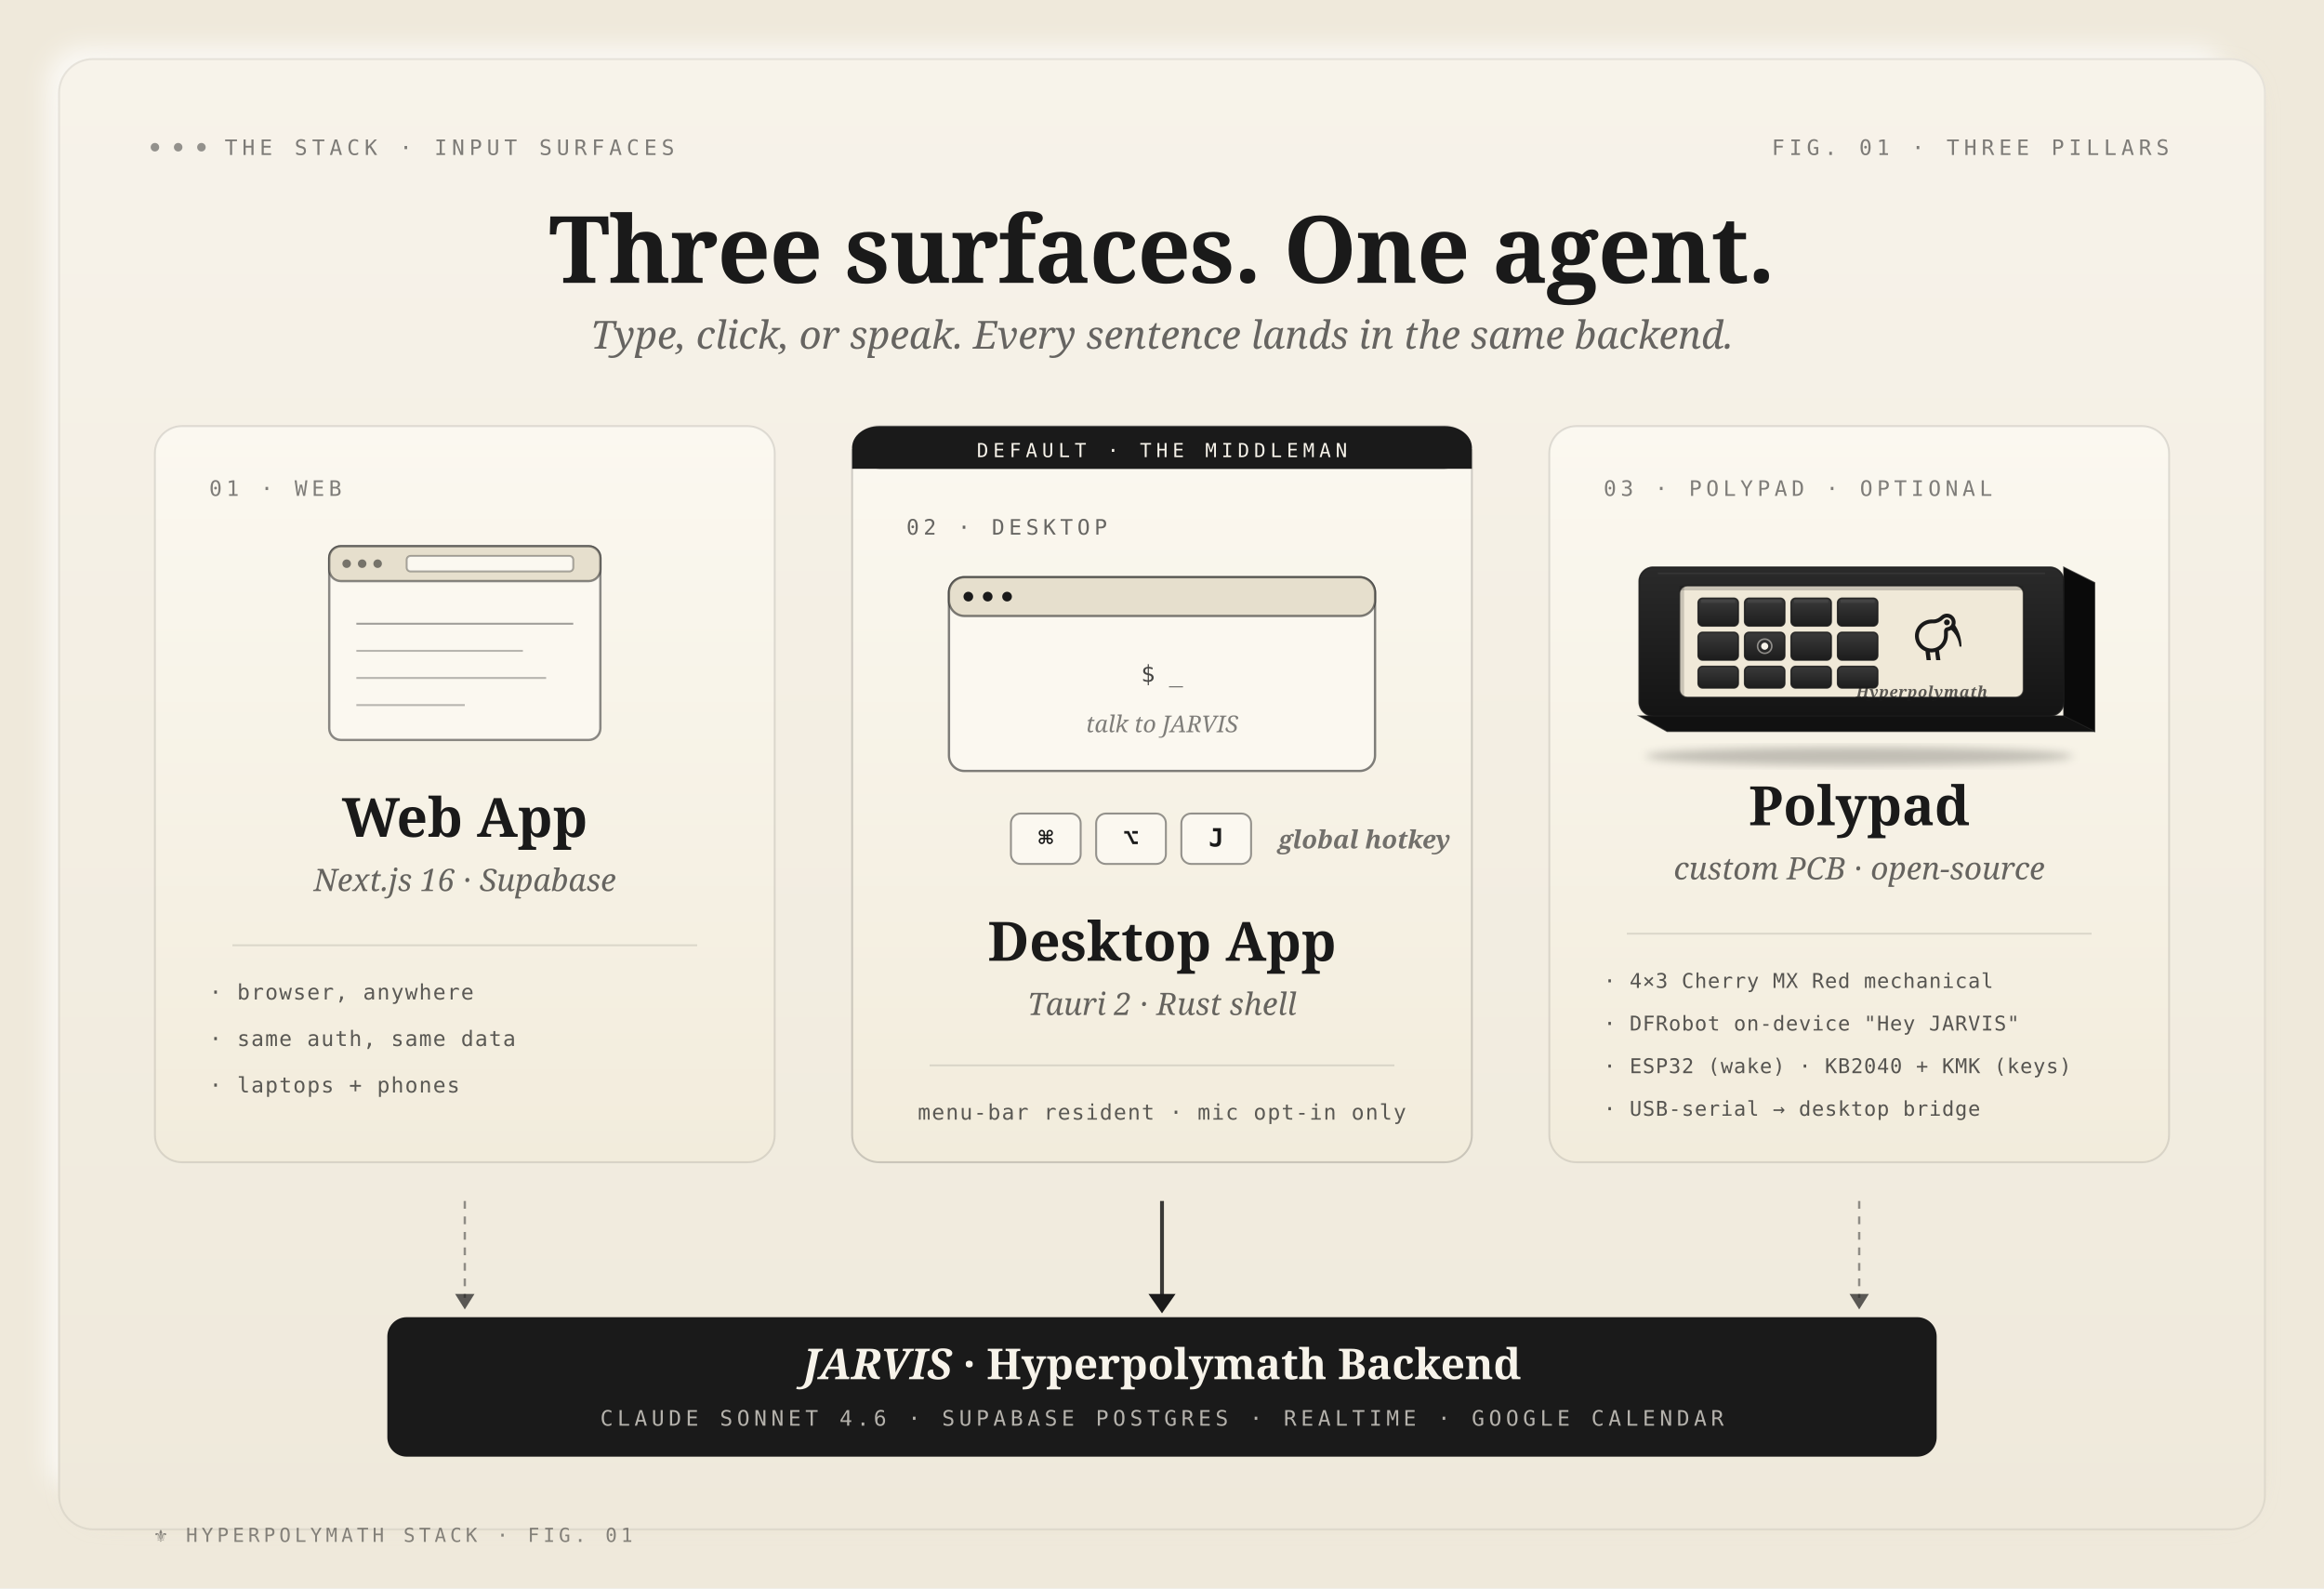
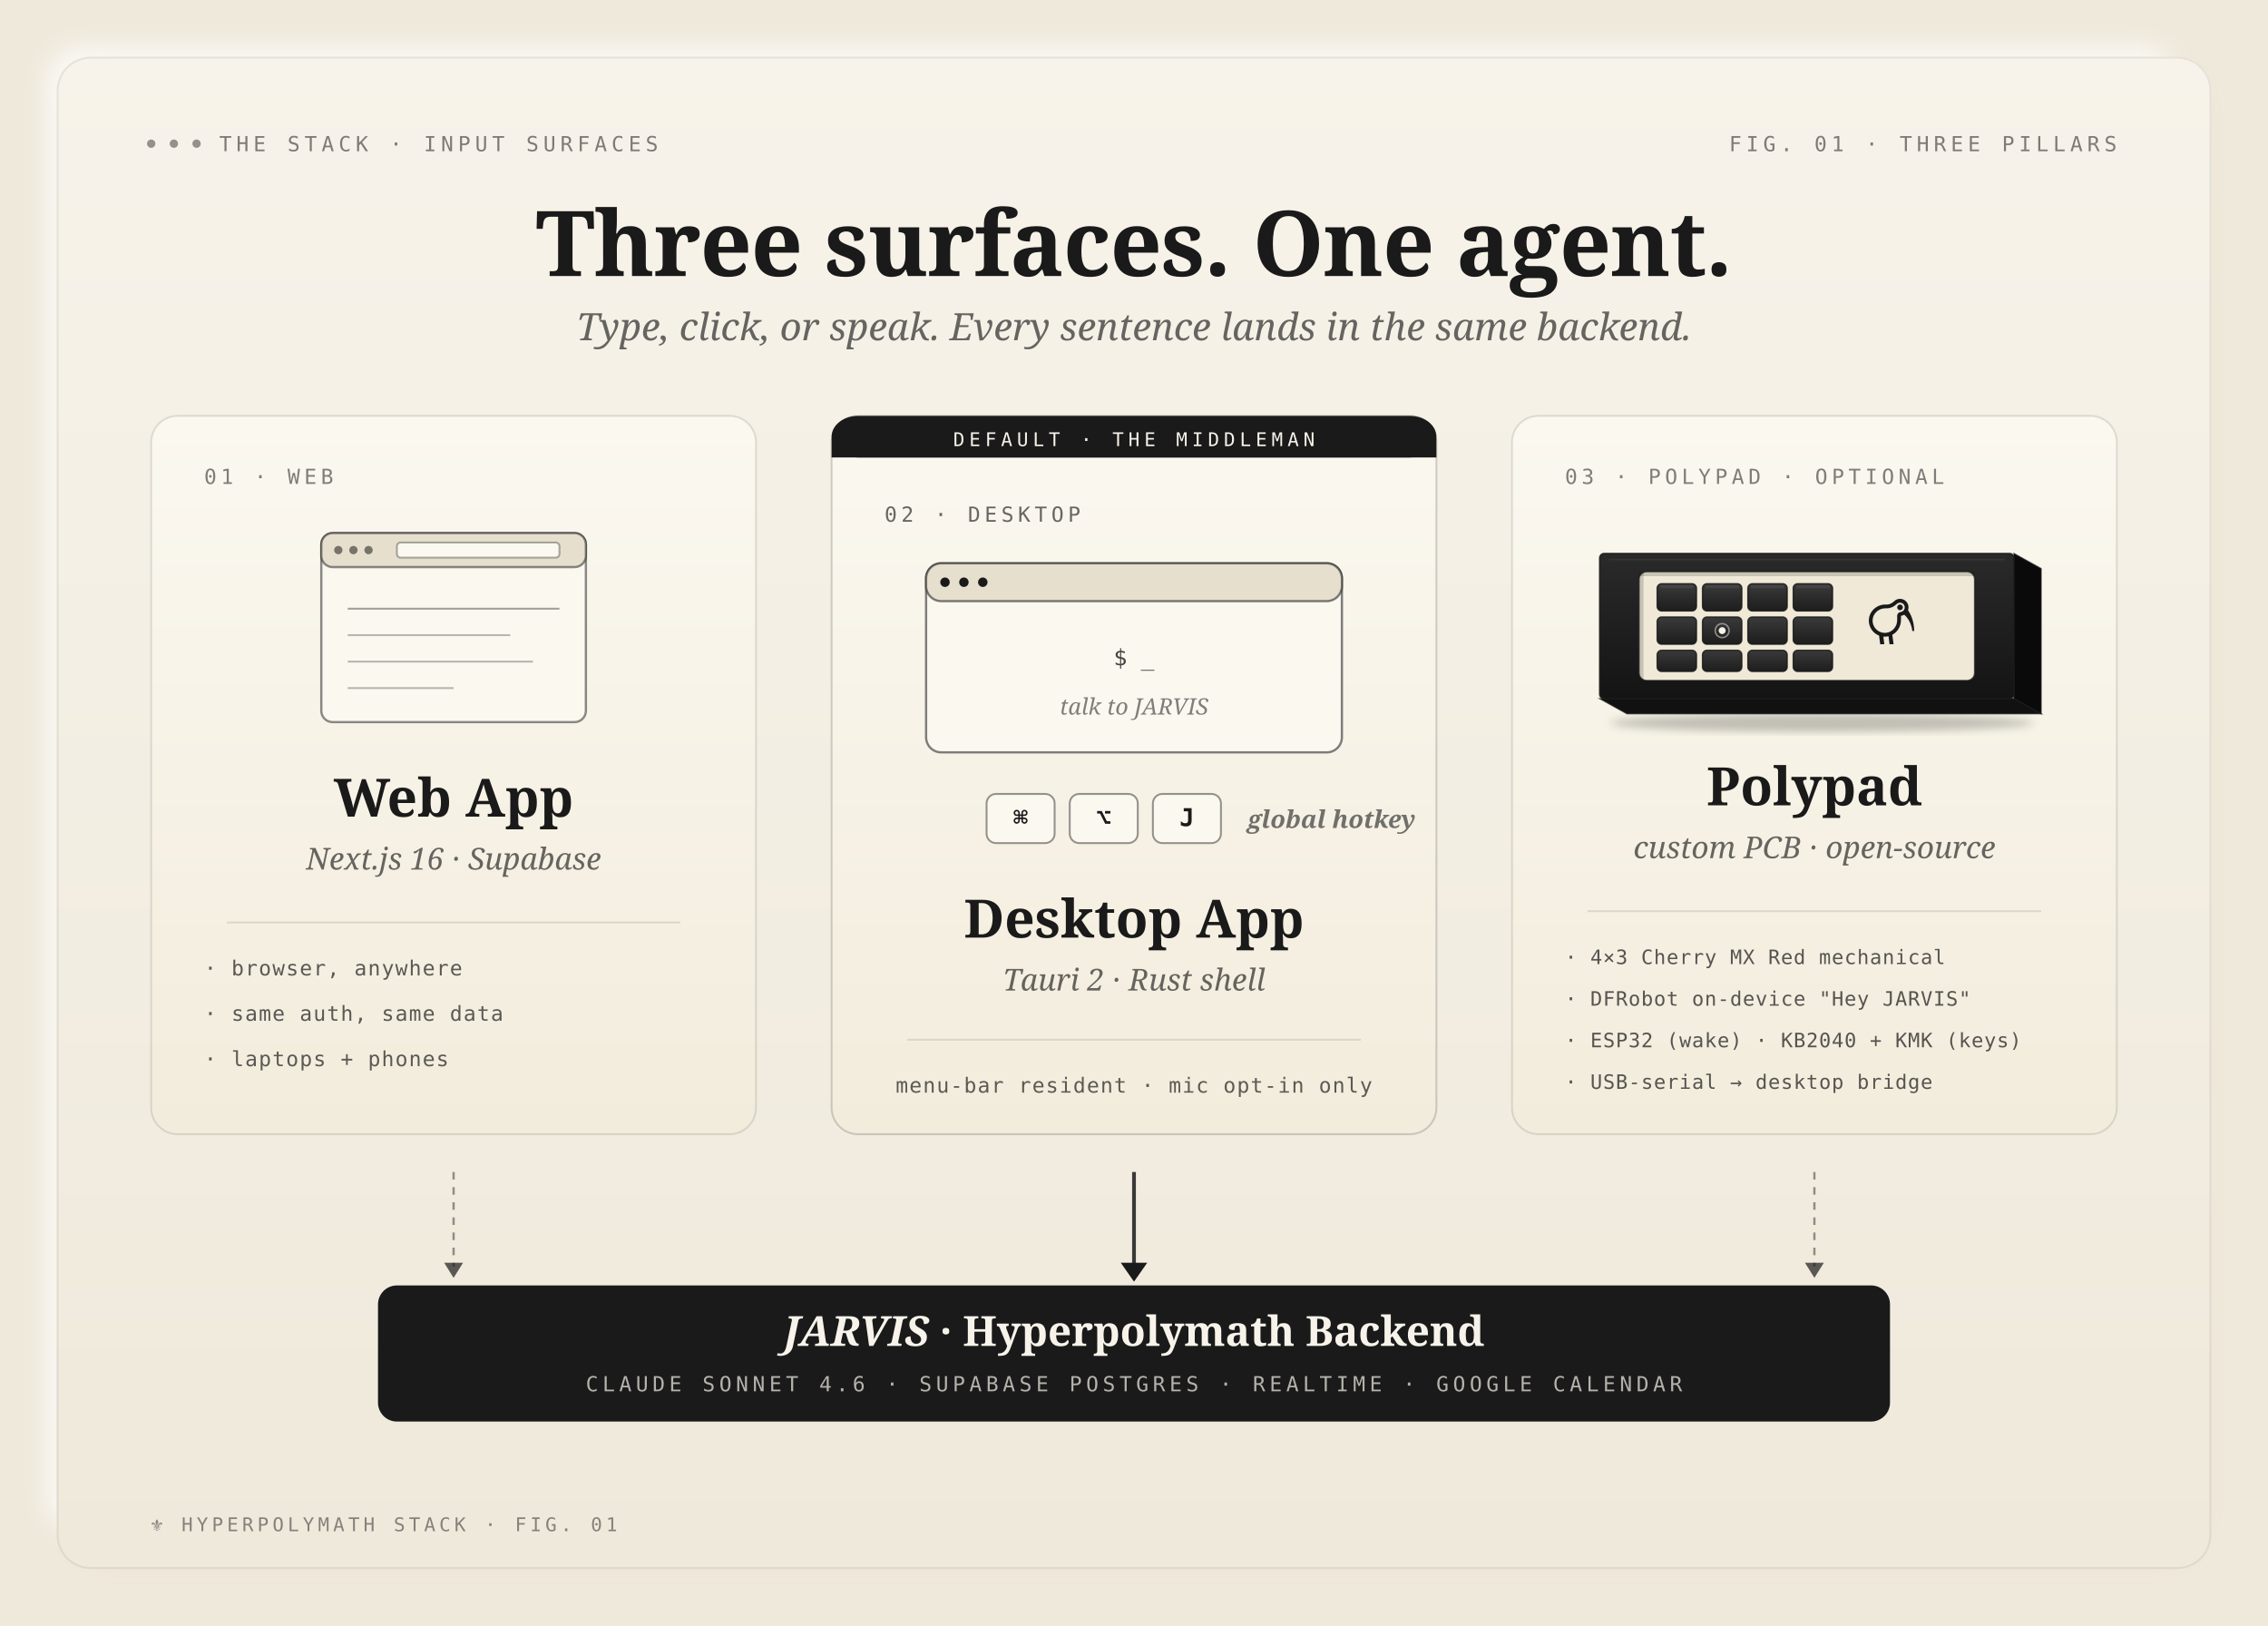
- <svg xmlns="http://www.w3.org/2000/svg" viewBox="0 0 1200 820" width="1200" height="820" role="img" aria-label="Hyperpolymath stack — Web app, Desktop app middleman, and Polypad hardware, all feeding the same backend">
+ <svg xmlns="http://www.w3.org/2000/svg" viewBox="0 0 1200 860" width="1200" height="860" role="img" aria-label="Hyperpolymath stack — Web app, Desktop app middleman, and Polypad hardware, all feeding the same backend">
  <defs>
    <linearGradient id="paper2" x1="0" y1="0" x2="0" y2="1">
      <stop offset="0%" stop-color="#f7f3ea" />
      <stop offset="100%" stop-color="#efe9db" />
    </linearGradient>
    <linearGradient id="cardPaper" x1="0" y1="0" x2="0" y2="1">
      <stop offset="0%" stop-color="#fbf8f0" />
      <stop offset="100%" stop-color="#f2ecdc" />
    </linearGradient>
    <linearGradient id="polypadTop" x1="0" y1="0" x2="0" y2="1">
      <stop offset="0%" stop-color="#2a2a2a" />
      <stop offset="100%" stop-color="#141414" />
    </linearGradient>
    <linearGradient id="polypadSide" x1="0" y1="0" x2="0" y2="1">
      <stop offset="0%" stop-color="#1a1a1a" />
      <stop offset="100%" stop-color="#0a0a0a" />
    </linearGradient>
    <linearGradient id="keycap" x1="0" y1="0" x2="0" y2="1">
      <stop offset="0%" stop-color="#3a3a3a" />
      <stop offset="100%" stop-color="#1d1d1d" />
    </linearGradient>
    <filter id="neuShadow2" x="-10%" y="-10%" width="120%" height="120%">
      <feGaussianBlur stdDeviation="6" />
    </filter>
    <filter id="softShadow" x="-20%" y="-20%" width="140%" height="140%">
      <feGaussianBlur stdDeviation="3" />
    </filter>
  </defs>
-   <rect x="0" y="0" width="1200" height="820" fill="#efe9db" />
-   <rect x="36" y="36" width="1128" height="748" rx="20" fill="#d6cdb9" filter="url(#neuShadow2)" opacity="0.55" />
-   <rect x="24" y="24" width="1128" height="748" rx="20" fill="#ffffff" filter="url(#neuShadow2)" opacity="0.7" />
-   <rect x="30" y="30" width="1140" height="760" rx="18" fill="url(#paper2)" />
-   <rect x="30.5" y="30.5" width="1139" height="759" rx="17.5" fill="none" stroke="#1a1a1a" stroke-opacity="0.08" />
+   <rect x="0" y="0" width="1200" height="860" fill="#efe9db" />
+   <rect x="36" y="36" width="1128" height="788" rx="20" fill="#d6cdb9" filter="url(#neuShadow2)" opacity="0.55" />
+   <rect x="24" y="24" width="1128" height="788" rx="20" fill="#ffffff" filter="url(#neuShadow2)" opacity="0.7" />
+   <rect x="30" y="30" width="1140" height="800" rx="18" fill="url(#paper2)" />
+   <rect x="30.5" y="30.5" width="1139" height="799" rx="17.5" fill="none" stroke="#1a1a1a" stroke-opacity="0.08" />
  <g transform="translate(80 76)" fill="#1a1a1a" opacity="0.45">
    <circle cx="0" cy="0" r="2.2" />
    <circle cx="12" cy="0" r="2.2" />
    <circle cx="24" cy="0" r="2.2" />
  </g>
  <text x="116" y="80" font-family="ui-monospace, SFMono-Regular, Menlo, monospace" font-size="11" letter-spacing="2.4" fill="#1a1a1a" fill-opacity="0.55">THE STACK · INPUT SURFACES</text>
  <text x="1120" y="80" text-anchor="end" font-family="ui-monospace, SFMono-Regular, Menlo, monospace" font-size="11" letter-spacing="2.4" fill="#1a1a1a" fill-opacity="0.55">FIG. 01  ·  THREE PILLARS</text>
  <text x="600" y="146" text-anchor="middle" font-family="'EB Garamond', Georgia, serif" font-size="48" font-weight="600" letter-spacing="-0.5" fill="#1a1a1a">Three surfaces. One agent.</text>
  <text x="600" y="180" text-anchor="middle" font-family="'EB Garamond', Georgia, serif" font-style="italic" font-size="20" fill="#1a1a1a" fill-opacity="0.65">Type, click, or speak. Every sentence lands in the same backend.</text>
  <g>
    <rect x="80" y="220" width="320" height="380" rx="14" fill="url(#cardPaper)" stroke="#1a1a1a" stroke-opacity="0.12" />
    <text x="108" y="256" font-family="ui-monospace, SFMono-Regular, Menlo, monospace" font-size="11" letter-spacing="2.2" fill="#1a1a1a" fill-opacity="0.55">01  ·  WEB</text>
    <g transform="translate(170 282)">
      <rect x="0" y="0" width="140" height="100" rx="6" fill="#fbf8f0" stroke="#1a1a1a" stroke-opacity="0.5" stroke-width="1.2" />
      <rect x="0" y="0" width="140" height="18" rx="6" fill="#e6dfcd" stroke="#1a1a1a" stroke-opacity="0.5" stroke-width="1.2" />
      <circle cx="9" cy="9" r="2.2" fill="#1a1a1a" opacity="0.55" />
      <circle cx="17" cy="9" r="2.2" fill="#1a1a1a" opacity="0.55" />
      <circle cx="25" cy="9" r="2.2" fill="#1a1a1a" opacity="0.55" />
      <rect x="40" y="5" width="86" height="8" rx="2" fill="#fbf8f0" stroke="#1a1a1a" stroke-opacity="0.35" />
      <line x1="14" y1="40" x2="126" y2="40" stroke="#1a1a1a" stroke-opacity="0.4" stroke-width="1" />
      <line x1="14" y1="54" x2="100" y2="54" stroke="#1a1a1a" stroke-opacity="0.3" stroke-width="1" />
      <line x1="14" y1="68" x2="112" y2="68" stroke="#1a1a1a" stroke-opacity="0.3" stroke-width="1" />
      <line x1="14" y1="82" x2="70" y2="82" stroke="#1a1a1a" stroke-opacity="0.3" stroke-width="1" />
    </g>
    <text x="240" y="432" text-anchor="middle" font-family="'EB Garamond', Georgia, serif" font-size="28" font-weight="600" fill="#1a1a1a">Web App</text>
    <text x="240" y="460" text-anchor="middle" font-family="'EB Garamond', Georgia, serif" font-style="italic" font-size="16" fill="#1a1a1a" fill-opacity="0.65">Next.js 16 · Supabase</text>
    <line x1="120" y1="488" x2="360" y2="488" stroke="#1a1a1a" stroke-opacity="0.12" />
    <text x="108" y="516" font-family="ui-monospace, SFMono-Regular, Menlo, monospace" font-size="11" letter-spacing="0.6" fill="#1a1a1a" fill-opacity="0.7">·  browser, anywhere</text>
    <text x="108" y="540" font-family="ui-monospace, SFMono-Regular, Menlo, monospace" font-size="11" letter-spacing="0.6" fill="#1a1a1a" fill-opacity="0.7">·  same auth, same data</text>
    <text x="108" y="564" font-family="ui-monospace, SFMono-Regular, Menlo, monospace" font-size="11" letter-spacing="0.6" fill="#1a1a1a" fill-opacity="0.7">·  laptops + phones</text>
  </g>
  <g>
    <rect x="440" y="220" width="320" height="380" rx="14" fill="url(#cardPaper)" stroke="#1a1a1a" stroke-opacity="0.18" />
    <rect x="440" y="220" width="320" height="22" rx="14" fill="#1a1a1a" />
    <rect x="440" y="232" width="320" height="10" fill="#1a1a1a" />
    <text x="600" y="236" text-anchor="middle" font-family="ui-monospace, SFMono-Regular, Menlo, monospace" font-size="10" letter-spacing="2.4" fill="#f7f3ea">DEFAULT  ·  THE MIDDLEMAN</text>
    <text x="468" y="276" font-family="ui-monospace, SFMono-Regular, Menlo, monospace" font-size="11" letter-spacing="2.2" fill="#1a1a1a" fill-opacity="0.65">02  ·  DESKTOP</text>
    <g transform="translate(490 298)">
      <rect x="0" y="0" width="220" height="100" rx="8" fill="#fbf8f0" stroke="#1a1a1a" stroke-opacity="0.55" stroke-width="1.2" />
      <rect x="0" y="0" width="220" height="20" rx="8" fill="#e6dfcd" stroke="#1a1a1a" stroke-opacity="0.55" stroke-width="1.2" />
      <circle cx="10" cy="10" r="2.5" fill="#1a1a1a" />
      <circle cx="20" cy="10" r="2.5" fill="#1a1a1a" />
      <circle cx="30" cy="10" r="2.5" fill="#1a1a1a" />
      <text x="110" y="54" text-anchor="middle" font-family="ui-monospace, SFMono-Regular, Menlo, monospace" font-size="12" fill="#1a1a1a" fill-opacity="0.8">$ _</text>
      <text x="110" y="80" text-anchor="middle" font-family="'EB Garamond', Georgia, serif" font-style="italic" font-size="12" fill="#1a1a1a" fill-opacity="0.55">talk to JARVIS</text>
    </g>
    <g transform="translate(522 420)" font-family="ui-monospace, SFMono-Regular, Menlo, monospace" font-size="13" font-weight="600">
      <rect x="0" y="0" width="36" height="26" rx="5" fill="#fbf8f0" stroke="#1a1a1a" stroke-opacity="0.45" />
      <text x="18" y="17" text-anchor="middle" fill="#1a1a1a">⌘</text>
      <rect x="44" y="0" width="36" height="26" rx="5" fill="#fbf8f0" stroke="#1a1a1a" stroke-opacity="0.45" />
      <text x="62" y="17" text-anchor="middle" fill="#1a1a1a">⌥</text>
      <rect x="88" y="0" width="36" height="26" rx="5" fill="#fbf8f0" stroke="#1a1a1a" stroke-opacity="0.45" />
      <text x="106" y="17" text-anchor="middle" fill="#1a1a1a">J</text>
      <text x="138" y="18" font-family="'EB Garamond', Georgia, serif" font-style="italic" font-size="13" fill="#1a1a1a" fill-opacity="0.6">global hotkey</text>
    </g>
    <text x="600" y="496" text-anchor="middle" font-family="'EB Garamond', Georgia, serif" font-size="28" font-weight="600" fill="#1a1a1a">Desktop App</text>
    <text x="600" y="524" text-anchor="middle" font-family="'EB Garamond', Georgia, serif" font-style="italic" font-size="16" fill="#1a1a1a" fill-opacity="0.65">Tauri 2 · Rust shell</text>
    <line x1="480" y1="550" x2="720" y2="550" stroke="#1a1a1a" stroke-opacity="0.12" />
    <text x="600" y="578" text-anchor="middle" font-family="ui-monospace, SFMono-Regular, Menlo, monospace" font-size="11" letter-spacing="0.6" fill="#1a1a1a" fill-opacity="0.7">menu-bar resident  ·  mic opt-in only</text>
  </g>
  <g>
    <rect x="800" y="220" width="320" height="380" rx="14" fill="url(#cardPaper)" stroke="#1a1a1a" stroke-opacity="0.12" />
    <text x="828" y="256" font-family="ui-monospace, SFMono-Regular, Menlo, monospace" font-size="11" letter-spacing="2.2" fill="#1a1a1a" fill-opacity="0.55">03  ·  POLYPAD  ·  OPTIONAL</text>
    <g transform="translate(840 280) scale(0.8)">
-       <ellipse cx="150" cy="138" rx="138" ry="6" fill="#1a1a1a" fill-opacity="0.22" filter="url(#softShadow)" />
-       <path d="M 282 16 L 302 26 L 302 122 L 282 112 Z" fill="#0a0a0a" stroke="#1a1a1a" stroke-opacity="0.65" stroke-width="0.8" />
-       <path d="M 8 112 L 282 112 L 302 122 L 26 122 Z" fill="#111111" stroke="#1a1a1a" stroke-opacity="0.65" stroke-width="0.8" />
-       <rect x="8" y="16" width="274" height="96" rx="9" fill="url(#polypadTop)" stroke="#1a1a1a" stroke-opacity="0.85" stroke-width="1" />
-       <line x1="20" y1="20" x2="270" y2="20" stroke="#ffffff" stroke-opacity="0.06" />
+       <ellipse cx="155" cy="128" rx="140" ry="6" fill="#1a1a1a" fill-opacity="0.22" filter="url(#softShadow)" />
+       <path d="M 282 16 L 300 26 L 300 122 L 282 112 Z" fill="#0a0a0a" stroke="#1a1a1a" stroke-opacity="0.65" stroke-width="0.8" />
+       <path d="M 8 112 L 282 112 L 300 122 L 26 122 Z" fill="#111111" stroke="#1a1a1a" stroke-opacity="0.65" stroke-width="0.8" />
+       <rect x="8" y="16" width="274" height="96" rx="3" fill="url(#polypadTop)" stroke="#1a1a1a" stroke-opacity="0.85" stroke-width="1" />
+       <line x1="14" y1="20" x2="276" y2="20" stroke="#ffffff" stroke-opacity="0.06" />
      <rect x="34" y="28" width="222" height="72" rx="5" fill="#f0e9d8" stroke="#1a1a1a" stroke-opacity="0.7" stroke-width="1" />
      <rect x="34" y="28" width="222" height="3" fill="#1a1a1a" fill-opacity="0.18" />
      <rect x="34" y="28" width="3" height="72" fill="#1a1a1a" fill-opacity="0.18" />
      <g fill="url(#keycap)" stroke="#1a1a1a" stroke-opacity="0.85" stroke-width="0.9">
        <rect x="46" y="36" width="26" height="18" rx="3" />
        <rect x="76" y="36" width="26" height="18" rx="3" />
        <rect x="106" y="36" width="26" height="18" rx="3" />
        <rect x="136" y="36" width="26" height="18" rx="3" />
        <rect x="46" y="58" width="26" height="18" rx="3" />
        <rect x="76" y="58" width="26" height="18" rx="3" />
        <rect x="106" y="58" width="26" height="18" rx="3" />
        <rect x="136" y="58" width="26" height="18" rx="3" />
        <rect x="46" y="80" width="26" height="14" rx="3" />
        <rect x="76" y="80" width="26" height="14" rx="3" />
        <rect x="106" y="80" width="26" height="14" rx="3" />
        <rect x="136" y="80" width="26" height="14" rx="3" />
      </g>
      <g fill="#ffffff" fill-opacity="0.06">
        <rect x="48" y="37" width="22" height="2" />
        <rect x="78" y="37" width="22" height="2" />
        <rect x="108" y="37" width="22" height="2" />
        <rect x="138" y="37" width="22" height="2" />
      </g>
      <circle cx="89" cy="67" r="2.3" fill="#f7f3ea" />
      <circle cx="89" cy="67" r="4.6" fill="none" stroke="#f7f3ea" stroke-opacity="0.5" />
      <g transform="translate(186 46) scale(1.25)" fill="#1a1a1a">
        <path d="m20.741,5.991c.21-.595.299-1.234.243-1.88-.114-1.326-.812-2.532-1.913-3.309-1.422-1.002-3.378-1.072-4.87-.174-.307.185-.59.403-.841.647-.807.786-2.119,1.723-3.788,1.723h-.794C4.18,2.998.334,6.462.022,10.884c-.174,2.468.725,4.883,2.468,6.625.844.844,1.848,1.484,2.938,1.906l.573,4.583h2.191l-.499-4.04c.271.026.544.04.818.04.201,0,.403-.007.604-.021.447-.032.881-.108,1.305-.209l.529,4.231h2.168l-.706-4.987c2.729-1.469,4.589-4.425,4.589-7.791l.021-2.262c.615-.069,1.187-.271,1.708-.568,3.845,3.229,4.272,8.608,4.272,8.608h1c0-5.446-2.104-9.299-3.259-11.007Zm-3.943.98c-1.025.115-1.798.952-1.798,1.947v2.302c0,3.553-2.647,6.523-6.026,6.761-1.891.131-3.737-.555-5.07-1.887-1.333-1.333-2.021-3.181-1.887-5.071.238-3.379,3.208-6.026,6.761-6.026h.794c1.852,0,3.645-.792,5.183-2.29.141-.137.301-.261.477-.366.823-.495,1.901-.458,2.686.095.627.442,1.008,1.098,1.073,1.846.063.737-.2,1.46-.723,1.983-.398.398-.907.642-1.47.705Zm1.202-2.473c0,.828-.672,1.5-1.5,1.5s-1.5-.672-1.5-1.5.672-1.5,1.5-1.5,1.5.672,1.5,1.5Z" />
      </g>
-       <text x="148" y="100" font-family="'EB Garamond', Georgia, serif" font-style="italic" font-weight="700" font-size="10" letter-spacing="0.4" fill="#1a1a1a" fill-opacity="0.7">Hyperpolymath</text>
    </g>
    <text x="960" y="426" text-anchor="middle" font-family="'EB Garamond', Georgia, serif" font-size="28" font-weight="600" fill="#1a1a1a">Polypad</text>
    <text x="960" y="454" text-anchor="middle" font-family="'EB Garamond', Georgia, serif" font-style="italic" font-size="16" fill="#1a1a1a" fill-opacity="0.65">custom PCB · open-source</text>
    <line x1="840" y1="482" x2="1080" y2="482" stroke="#1a1a1a" stroke-opacity="0.12" />
    <text x="828" y="510" font-family="ui-monospace, SFMono-Regular, Menlo, monospace" font-size="10.5" letter-spacing="0.4" fill="#1a1a1a" fill-opacity="0.72">·  4×3 Cherry MX Red mechanical</text>
    <text x="828" y="532" font-family="ui-monospace, SFMono-Regular, Menlo, monospace" font-size="10.5" letter-spacing="0.4" fill="#1a1a1a" fill-opacity="0.72">·  DFRobot on-device "Hey JARVIS"</text>
    <text x="828" y="554" font-family="ui-monospace, SFMono-Regular, Menlo, monospace" font-size="10.5" letter-spacing="0.4" fill="#1a1a1a" fill-opacity="0.72">·  ESP32 (wake)  ·  KB2040 + KMK (keys)</text>
    <text x="828" y="576" font-family="ui-monospace, SFMono-Regular, Menlo, monospace" font-size="10.5" letter-spacing="0.4" fill="#1a1a1a" fill-opacity="0.72">·  USB-serial → desktop bridge</text>
  </g>
  <line x1="240" y1="620" x2="240" y2="670" stroke="#1a1a1a" stroke-opacity="0.45" stroke-width="1.2" stroke-dasharray="4 4" />
  <polygon points="240,676 235,668 245,668" fill="#1a1a1a" fill-opacity="0.7" />
  <line x1="600" y1="620" x2="600" y2="670" stroke="#1a1a1a" stroke-opacity="0.85" stroke-width="2" />
  <polygon points="600,678 593,668 607,668" fill="#1a1a1a" />
  <line x1="960" y1="620" x2="960" y2="670" stroke="#1a1a1a" stroke-opacity="0.45" stroke-width="1.2" stroke-dasharray="4 4" />
  <polygon points="960,676 955,668 965,668" fill="#1a1a1a" fill-opacity="0.7" />
  <rect x="200" y="680" width="800" height="72" rx="10" fill="#1a1a1a" />
  <text x="600" y="712" text-anchor="middle" font-family="'EB Garamond', Georgia, serif" font-size="22" font-weight="600" fill="#f7f3ea">
    <tspan font-style="italic" font-weight="800">JARVIS</tspan>  ·  Hyperpolymath Backend
  </text>
  <text x="600" y="736" text-anchor="middle" font-family="ui-monospace, SFMono-Regular, Menlo, monospace" font-size="11" letter-spacing="2.2" fill="#f7f3ea" fill-opacity="0.7">CLAUDE SONNET 4.6  ·  SUPABASE POSTGRES  ·  REALTIME  ·  GOOGLE CALENDAR</text>
-   <text x="80" y="796" font-family="ui-monospace, SFMono-Regular, Menlo, monospace" font-size="10" letter-spacing="2" fill="#1a1a1a" fill-opacity="0.5">⚜  HYPERPOLYMATH STACK · FIG. 01</text>
+   <text x="80" y="810" font-family="ui-monospace, SFMono-Regular, Menlo, monospace" font-size="10" letter-spacing="2" fill="#1a1a1a" fill-opacity="0.5">⚜  HYPERPOLYMATH STACK · FIG. 01</text>
</svg>
